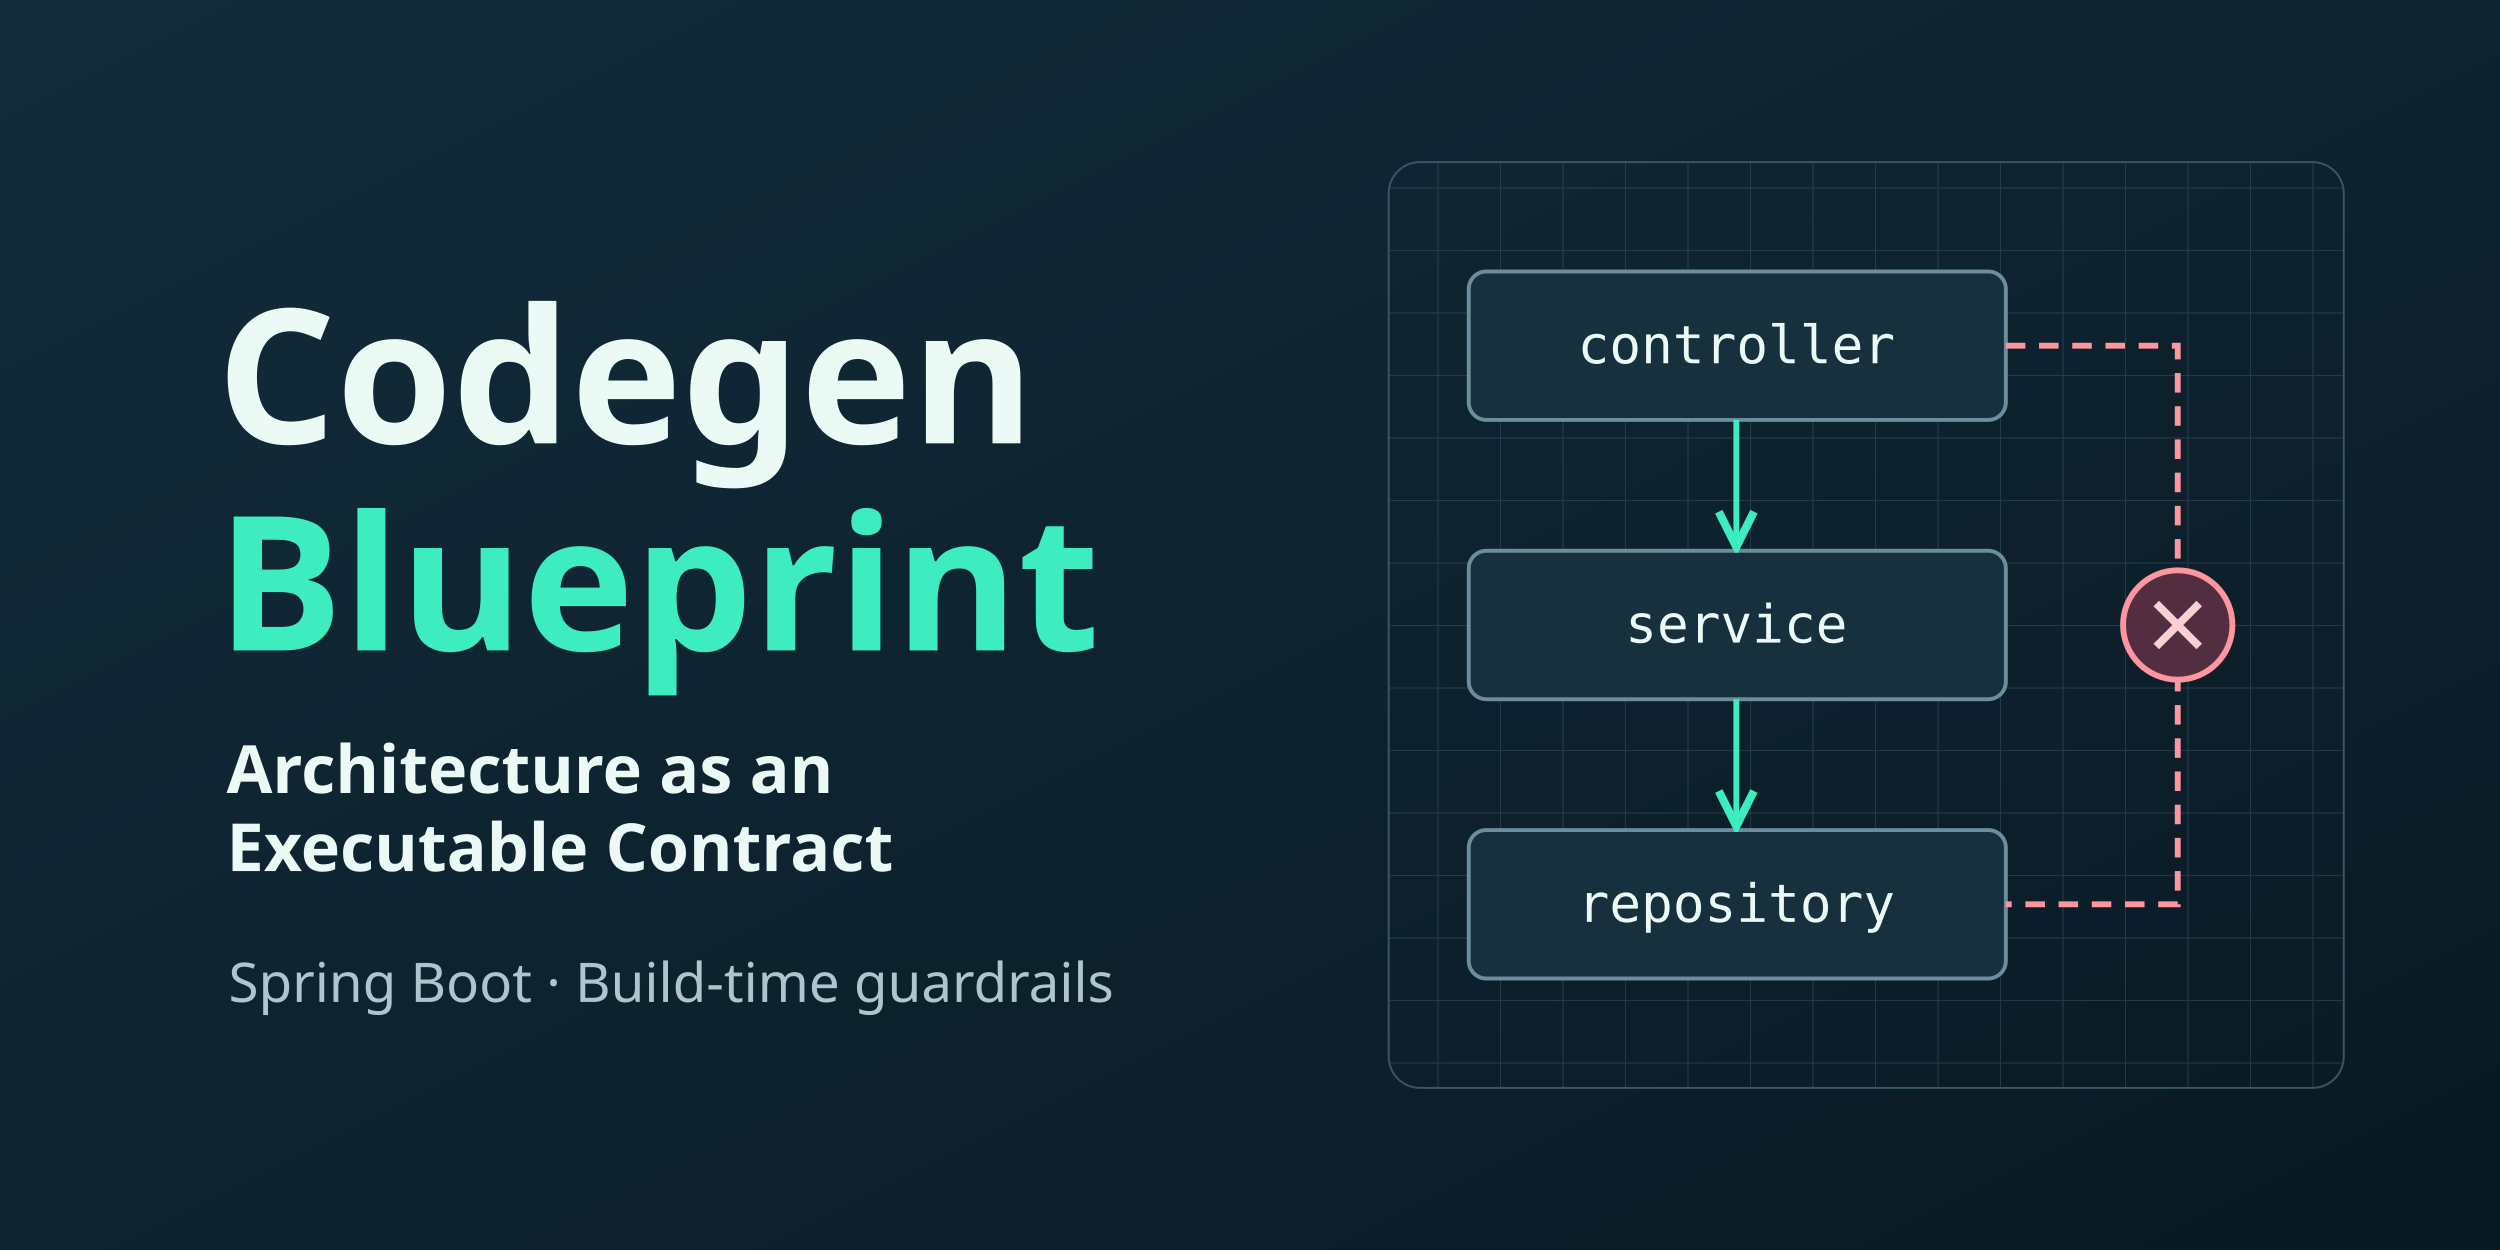
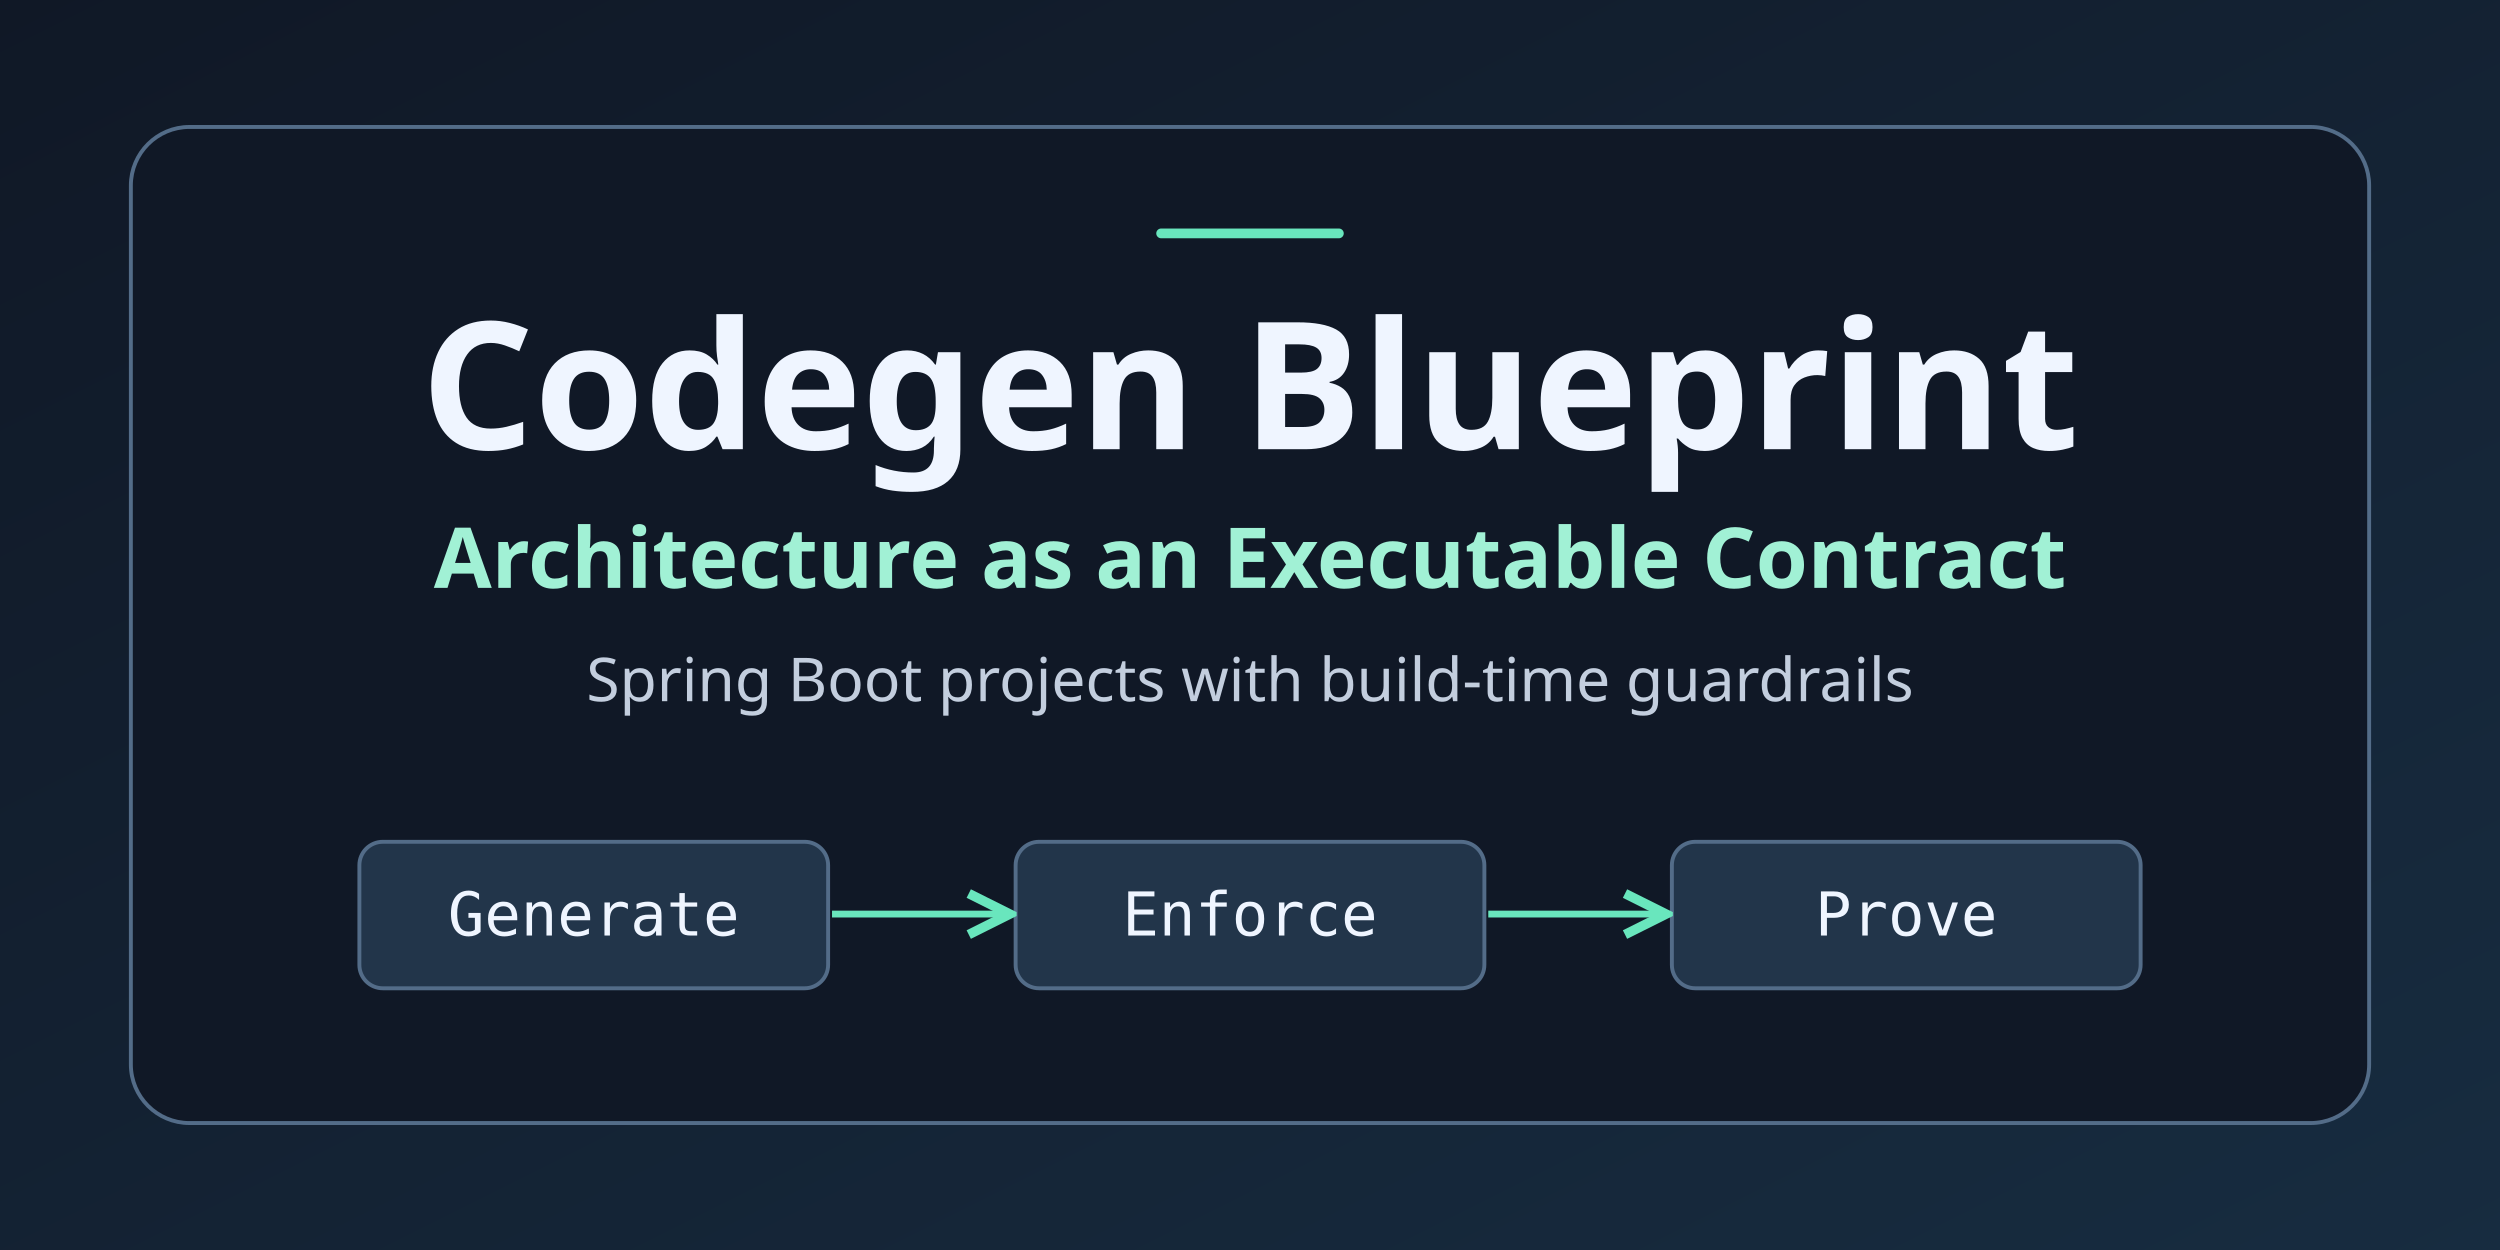
<svg xmlns="http://www.w3.org/2000/svg" width="1280" height="640" viewBox="0 0 1280 640" role="img" aria-labelledby="title description">
  <defs>
    <linearGradient id="surface" x2="1" y2="1">
-       <stop stop-color="#132c3b" />
-       <stop offset="1" stop-color="#091923" />
+       <stop stop-color="#101826" />
+       <stop offset="1" stop-color="#172c40" />
    </linearGradient>
-     <pattern id="grid" width="32" height="32" patternUnits="userSpaceOnUse">
-       <path d="M32 0H0V32" fill="none" stroke="#395566" opacity=".52" />
-     </pattern>
-     <marker id="allowed" markerWidth="8" markerHeight="8" refX="7" refY="4" orient="auto">
-       <path d="M1 1l6 3-6 3" fill="none" stroke="#3dedbf" stroke-width="1.4" />
+     <marker id="arrow" markerWidth="8" markerHeight="8" refX="7" refY="4" orient="auto">
+       <path d="M1 1l6 3-6 3" fill="none" stroke="#69e6bd" stroke-width="1.4" />
    </marker>
  </defs>
  <rect width="1280" height="640" fill="url(#surface)" />
-   <rect x="711" y="83" width="489" height="474" rx="16" fill="url(#grid)" stroke="#395566" />
-   <g font-family="system-ui, sans-serif">
-     <text x="111" y="227" font-size="96" font-weight="750" fill="#ecfaf6">Codegen</text>
-     <text x="111" y="333" font-size="96" font-weight="750" fill="#3dedbf">Blueprint</text>
-     <text x="116" y="406" font-size="34" font-weight="650" fill="#ecfaf6">Architecture as an</text>
-     <text x="116" y="446" font-size="34" font-weight="650" fill="#ecfaf6">Executable Contract</text>
-     <text x="117" y="513" font-size="28" fill="#adc5cc">Spring Boot · Build-time guardrails</text>
+   <rect x="67" y="65" width="1146" height="510" rx="30" fill="#101826" stroke="#536c88" stroke-width="2" />
+   <rect x="592" y="117" width="96" height="5" rx="2.5" fill="#69e6bd" />
+   <g font-family="system-ui, sans-serif" text-anchor="middle">
+     <text x="640" y="230" font-size="91" font-weight="750" fill="#eff5ff">Codegen Blueprint</text>
+     <text x="640" y="301" font-size="43" font-weight="630" fill="#a1f1d5">Architecture as an Executable Contract</text>
+     <text x="640" y="359" font-size="31" fill="#c3cede">Spring Boot projects with build-time guardrails</text>
  </g>
-   <g fill="#16303d" stroke="#6b8d9c" stroke-width="2">
-     <rect x="752" y="139" width="275" height="76" rx="9" />
-     <rect x="752" y="282" width="275" height="76" rx="9" />
-     <rect x="752" y="425" width="275" height="76" rx="9" />
+   <g fill="#22354a" stroke="#536c88" stroke-width="2">
+     <rect x="184" y="431" width="240" height="75" rx="12" />
+     <rect x="520" y="431" width="240" height="75" rx="12" />
+     <rect x="856" y="431" width="240" height="75" rx="12" />
  </g>
-   <g fill="none" stroke="#3dedbf" stroke-width="3">
-     <path d="M889 215v65" marker-end="url(#allowed)" />
-     <path d="M889 358v65" marker-end="url(#allowed)" />
+   <g stroke="#69e6bd" stroke-width="3.5" fill="none">
+     <path d="M426 468h91" marker-end="url(#arrow)" />
+     <path d="M762 468h91" marker-end="url(#arrow)" />
  </g>
-   <path d="M1027 177h88v286h-88" fill="none" stroke="#ff969f" stroke-width="3" stroke-dasharray="10 7" />
-   <circle cx="1115" cy="320" r="28" fill="#522e40" stroke="#ff969f" stroke-width="3" />
-   <path d="m1104 309 22 22m0-22-22 22" stroke="#ffd0d2" stroke-width="4" />
-   <g font-family="ui-monospace, Menlo, Consolas, monospace" font-size="27" fill="#ecfaf6" text-anchor="middle">
-     <text x="889" y="186">controller</text>
-     <text x="889" y="329">service</text>
-     <text x="889" y="472">repository</text>
+   <g font-family="ui-monospace, Menlo, Consolas, monospace" text-anchor="middle" font-size="31" fill="#eff5ff">
+     <text x="304" y="479">Generate</text>
+     <text x="640" y="479">Enforce</text>
+     <text x="976" y="479">Prove</text>
  </g>
</svg>
